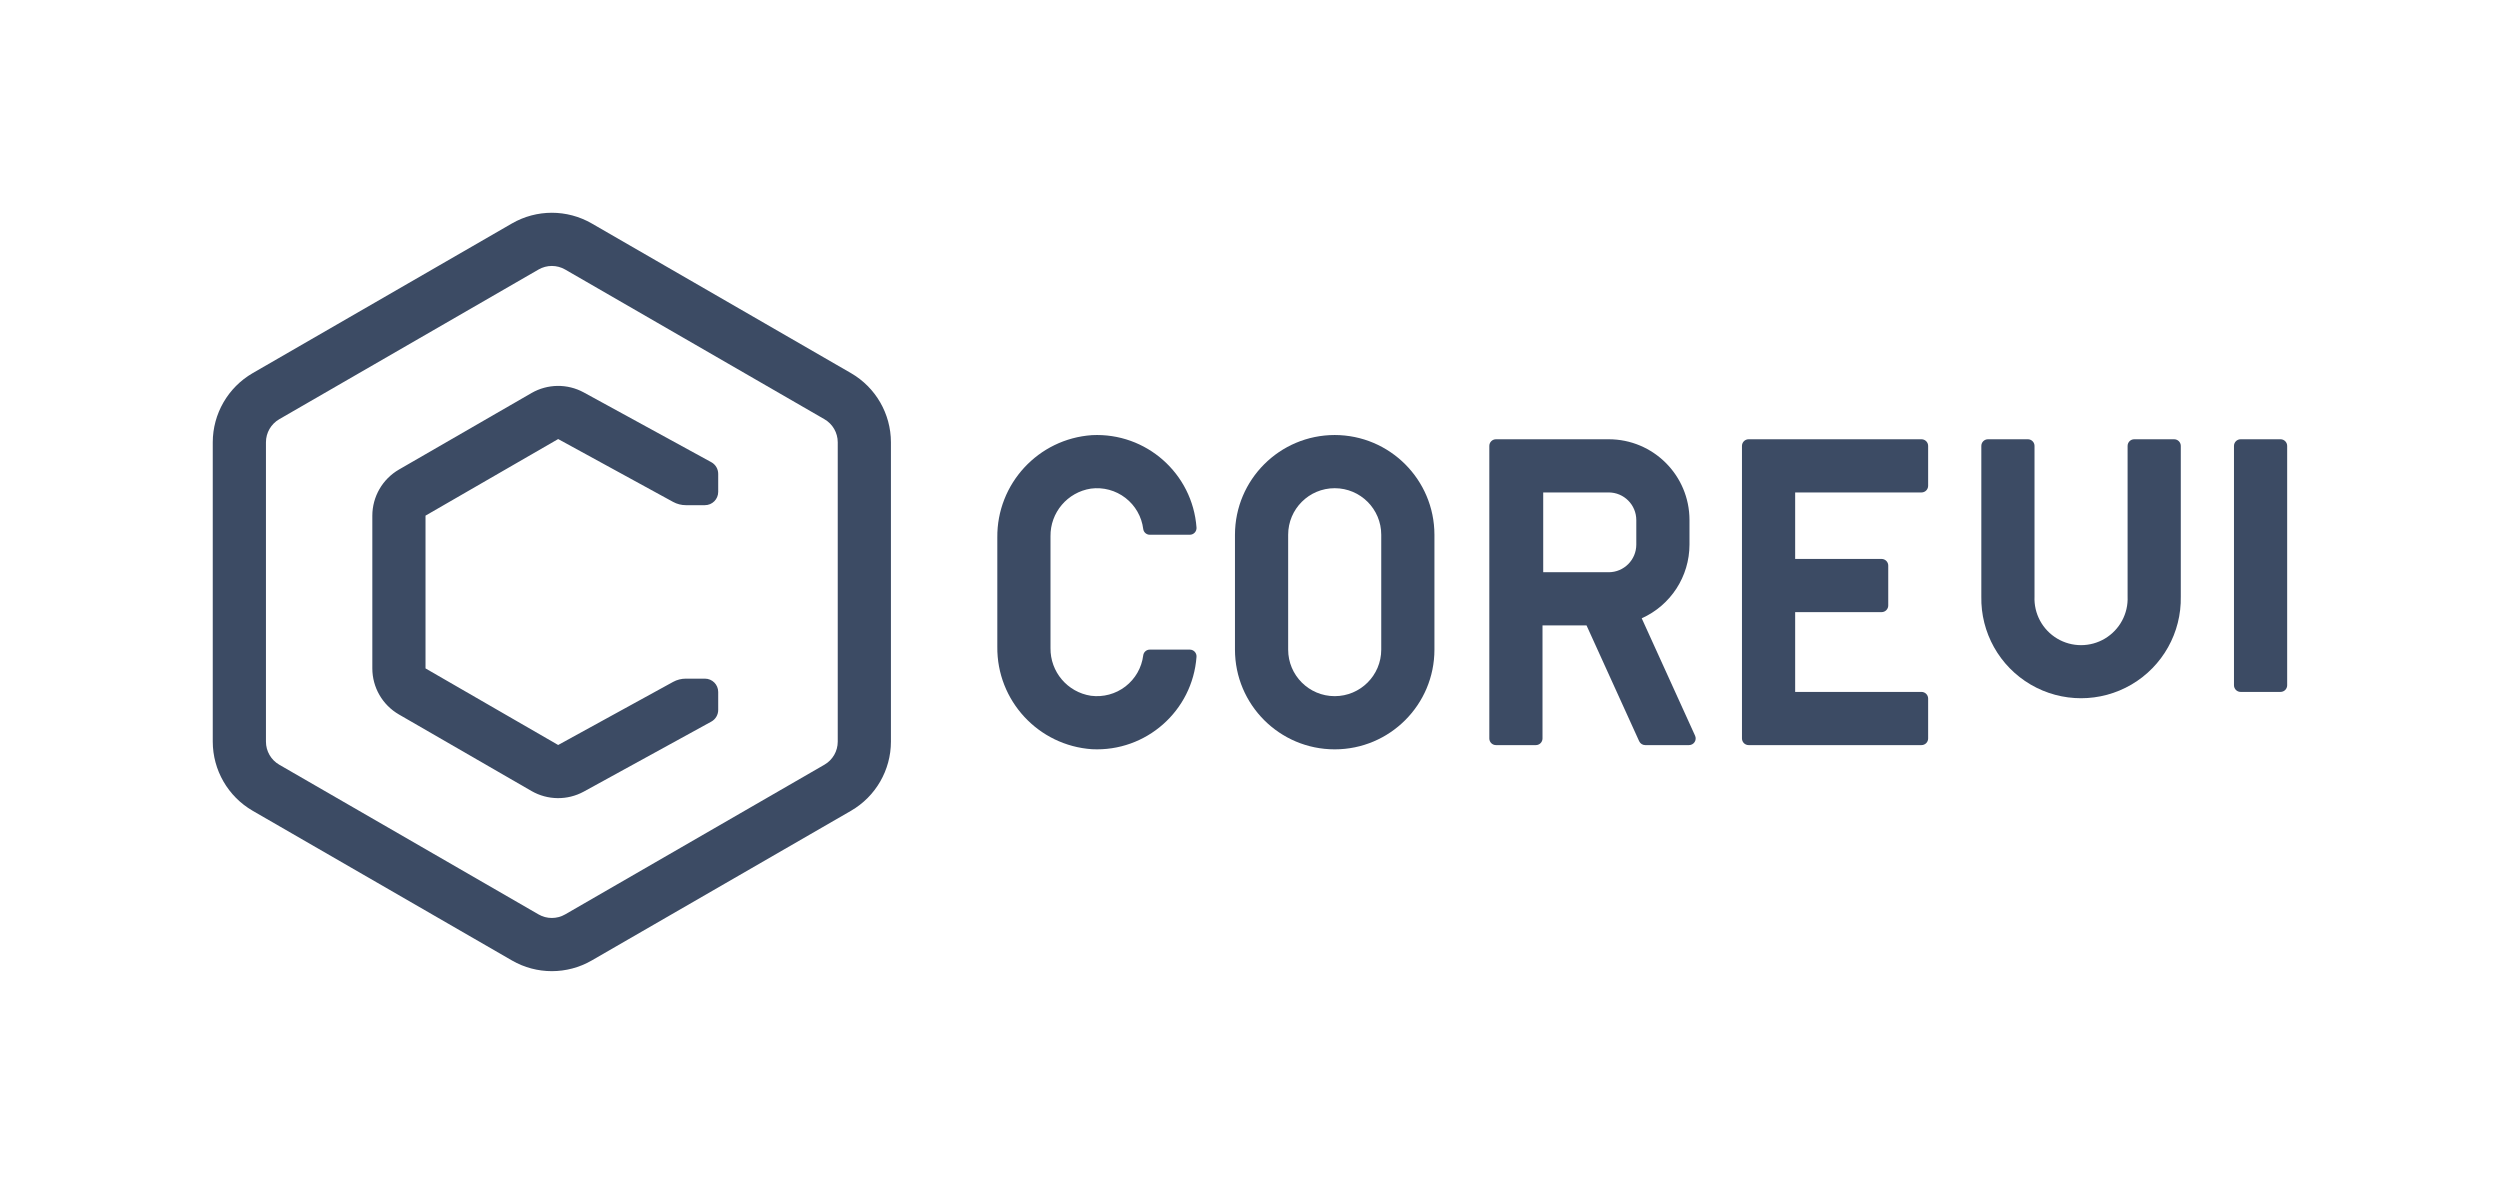
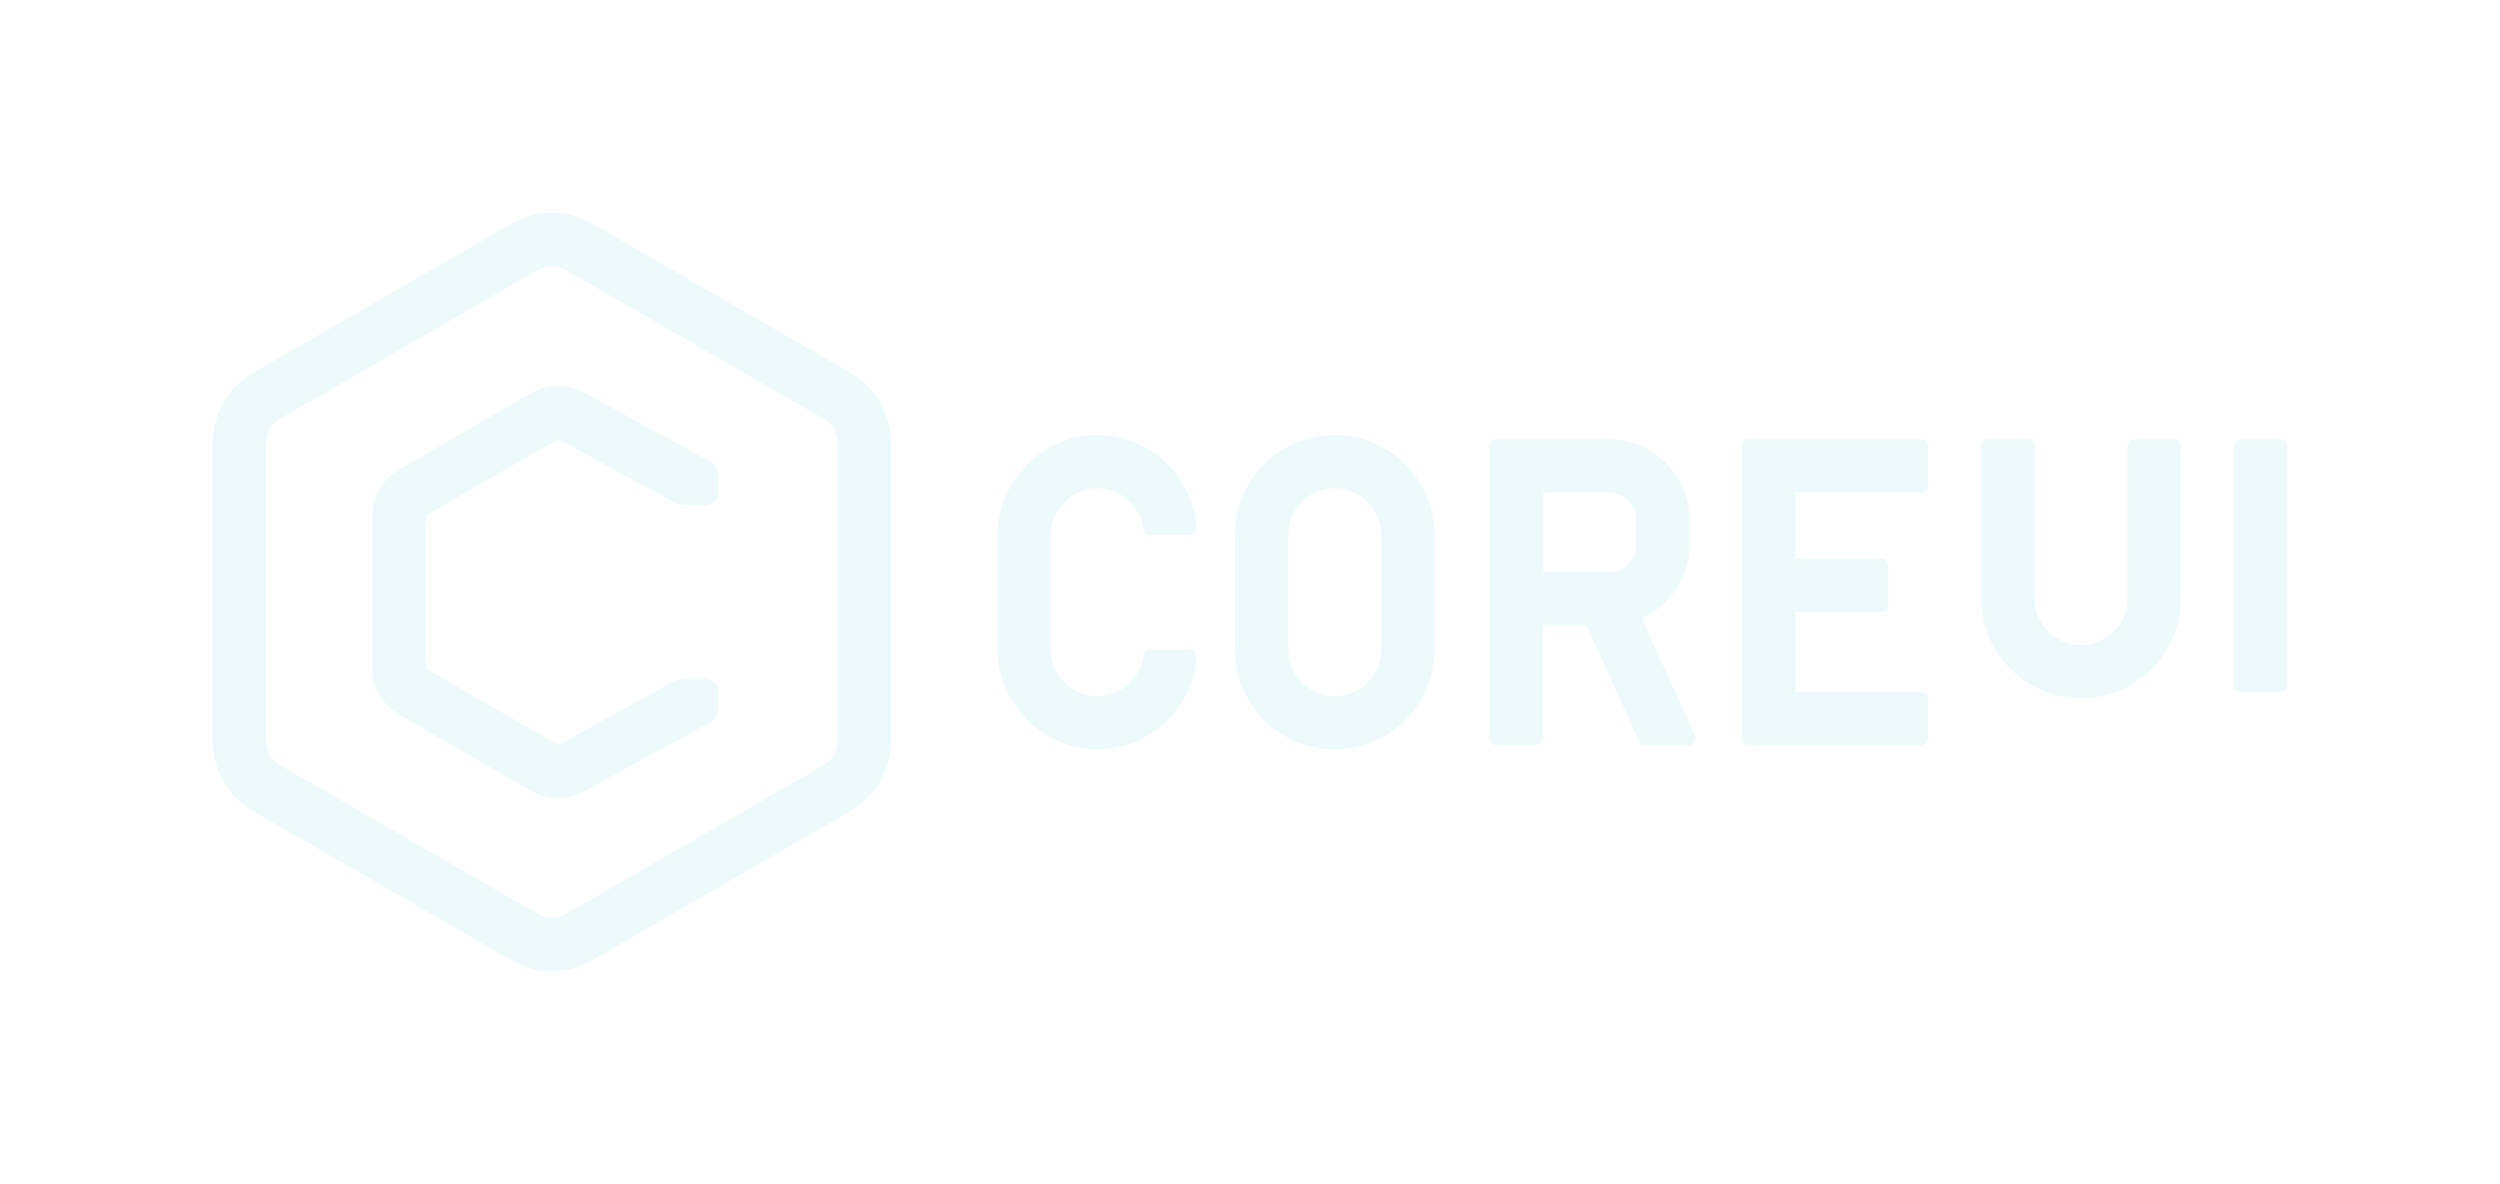
<svg xmlns="http://www.w3.org/2000/svg" id="Warstwa_1" data-name="Warstwa 1" viewBox="0 0 376.011 178">
  <defs>
    <style>
      .cls-1 {
-         fill: #3c4b64;
+         fill: #EDFAFB;
      }
    </style>
  </defs>
  <g>
    <g>
      <path class="cls-1" d="M128,56.124,89,33.608a12,12,0,0,0-12,0L38,56.124a12.034,12.034,0,0,0-6,10.392V111.55a12.033,12.033,0,0,0,6,10.392L77,144.459a12,12,0,0,0,12,0l39-22.517a12.033,12.033,0,0,0,6-10.392V66.517A12.034,12.034,0,0,0,128,56.124ZM126,111.55a4,4,0,0,1-2,3.464L85,137.531a4,4,0,0,1-4,0L42,115.014a4,4,0,0,1-2-3.464V66.517a4,4,0,0,1,2-3.464L81,40.536a4,4,0,0,1,4,0l39,22.517a4,4,0,0,1,2,3.464Z" />
      <path class="cls-1" d="M106.022,102.071h-2.866a3.999,3.999,0,0,0-1.925.493L83.95,112.05,64,100.531V77.554L83.95,66.035l17.289,9.455a4,4,0,0,0,1.919.49h2.863a2,2,0,0,0,2-2V71.269a2,2,0,0,0-1.04-1.755L87.793,59.019a8.039,8.039,0,0,0-7.843.09L60,70.626A8.024,8.024,0,0,0,56,77.555v22.976a8,8,0,0,0,4,6.928l19.95,11.519a8.043,8.043,0,0,0,7.843.088l19.19-10.531a2,2,0,0,0,1.038-1.753v-2.71A2,2,0,0,0,106.022,102.071Z" />
    </g>
    <g>
      <path class="cls-1" d="M200.745,65.428a15.017,15.017,0,0,0-15,14.999V97.705a15,15,0,1,0,30,0V80.428A15.017,15.017,0,0,0,200.745,65.428Zm7,32.277a7,7,0,1,1-14,0V80.428a7,7,0,0,1,14,0Z" />
      <path class="cls-1" d="M164.079,73.488a7.01,7.01,0,0,1,7.868,6.075.989.989,0,0,0,.984.865h6.03a1.011,1.011,0,0,0,.999-1.097,15.018,15.018,0,0,0-15.716-13.884A15.288,15.288,0,0,0,150,80.864V97.27a15.288,15.288,0,0,0,14.244,15.416A15.018,15.018,0,0,0,179.96,98.802a1.011,1.011,0,0,0-.999-1.097h-6.03a.989.989,0,0,0-.984.865,7.01,7.01,0,0,1-7.868,6.076A7.164,7.164,0,0,1,158,97.461V80.672A7.164,7.164,0,0,1,164.079,73.488Z" />
      <path class="cls-1" d="M246.922,92.994a12.158,12.158,0,0,0,7.184-11.077V78.216A12.149,12.149,0,0,0,241.957,66.067H225a1,1,0,0,0-1,1v44a1,1,0,0,0,1,1h6a1,1,0,0,0,1-1v-17h6.622l7.915,17.414a1,1,0,0,0,.91.586h6.591a1,1,0,0,0,.91-1.414Zm-.816-11.077a4.154,4.154,0,0,1-4.149,4.149h-9.851v-12h9.851a4.154,4.154,0,0,1,4.149,4.149Z" />
      <path class="cls-1" d="M289,66.067H263a1,1,0,0,0-1,1v44a1,1,0,0,0,1,1h26a1,1,0,0,0,1-1v-6a1,1,0,0,0-1-1H270v-12h13a1,1,0,0,0,1-1v-6a1,1,0,0,0-1-1H270v-10h19a1,1,0,0,0,1-1v-6A1,1,0,0,0,289,66.067Z" />
      <path class="cls-1" d="M327,66.067h-6a1,1,0,0,0-1,1V89.714a7.007,7.007,0,1,1-14,0V67.067a1,1,0,0,0-1-1h-6a1,1,0,0,0-1,1V89.714a15.003,15.003,0,1,0,30,0V67.067A1,1,0,0,0,327,66.067Z" />
      <rect class="cls-1" x="336" y="66.067" width="8" height="38" rx="1" />
    </g>
  </g>
</svg>
